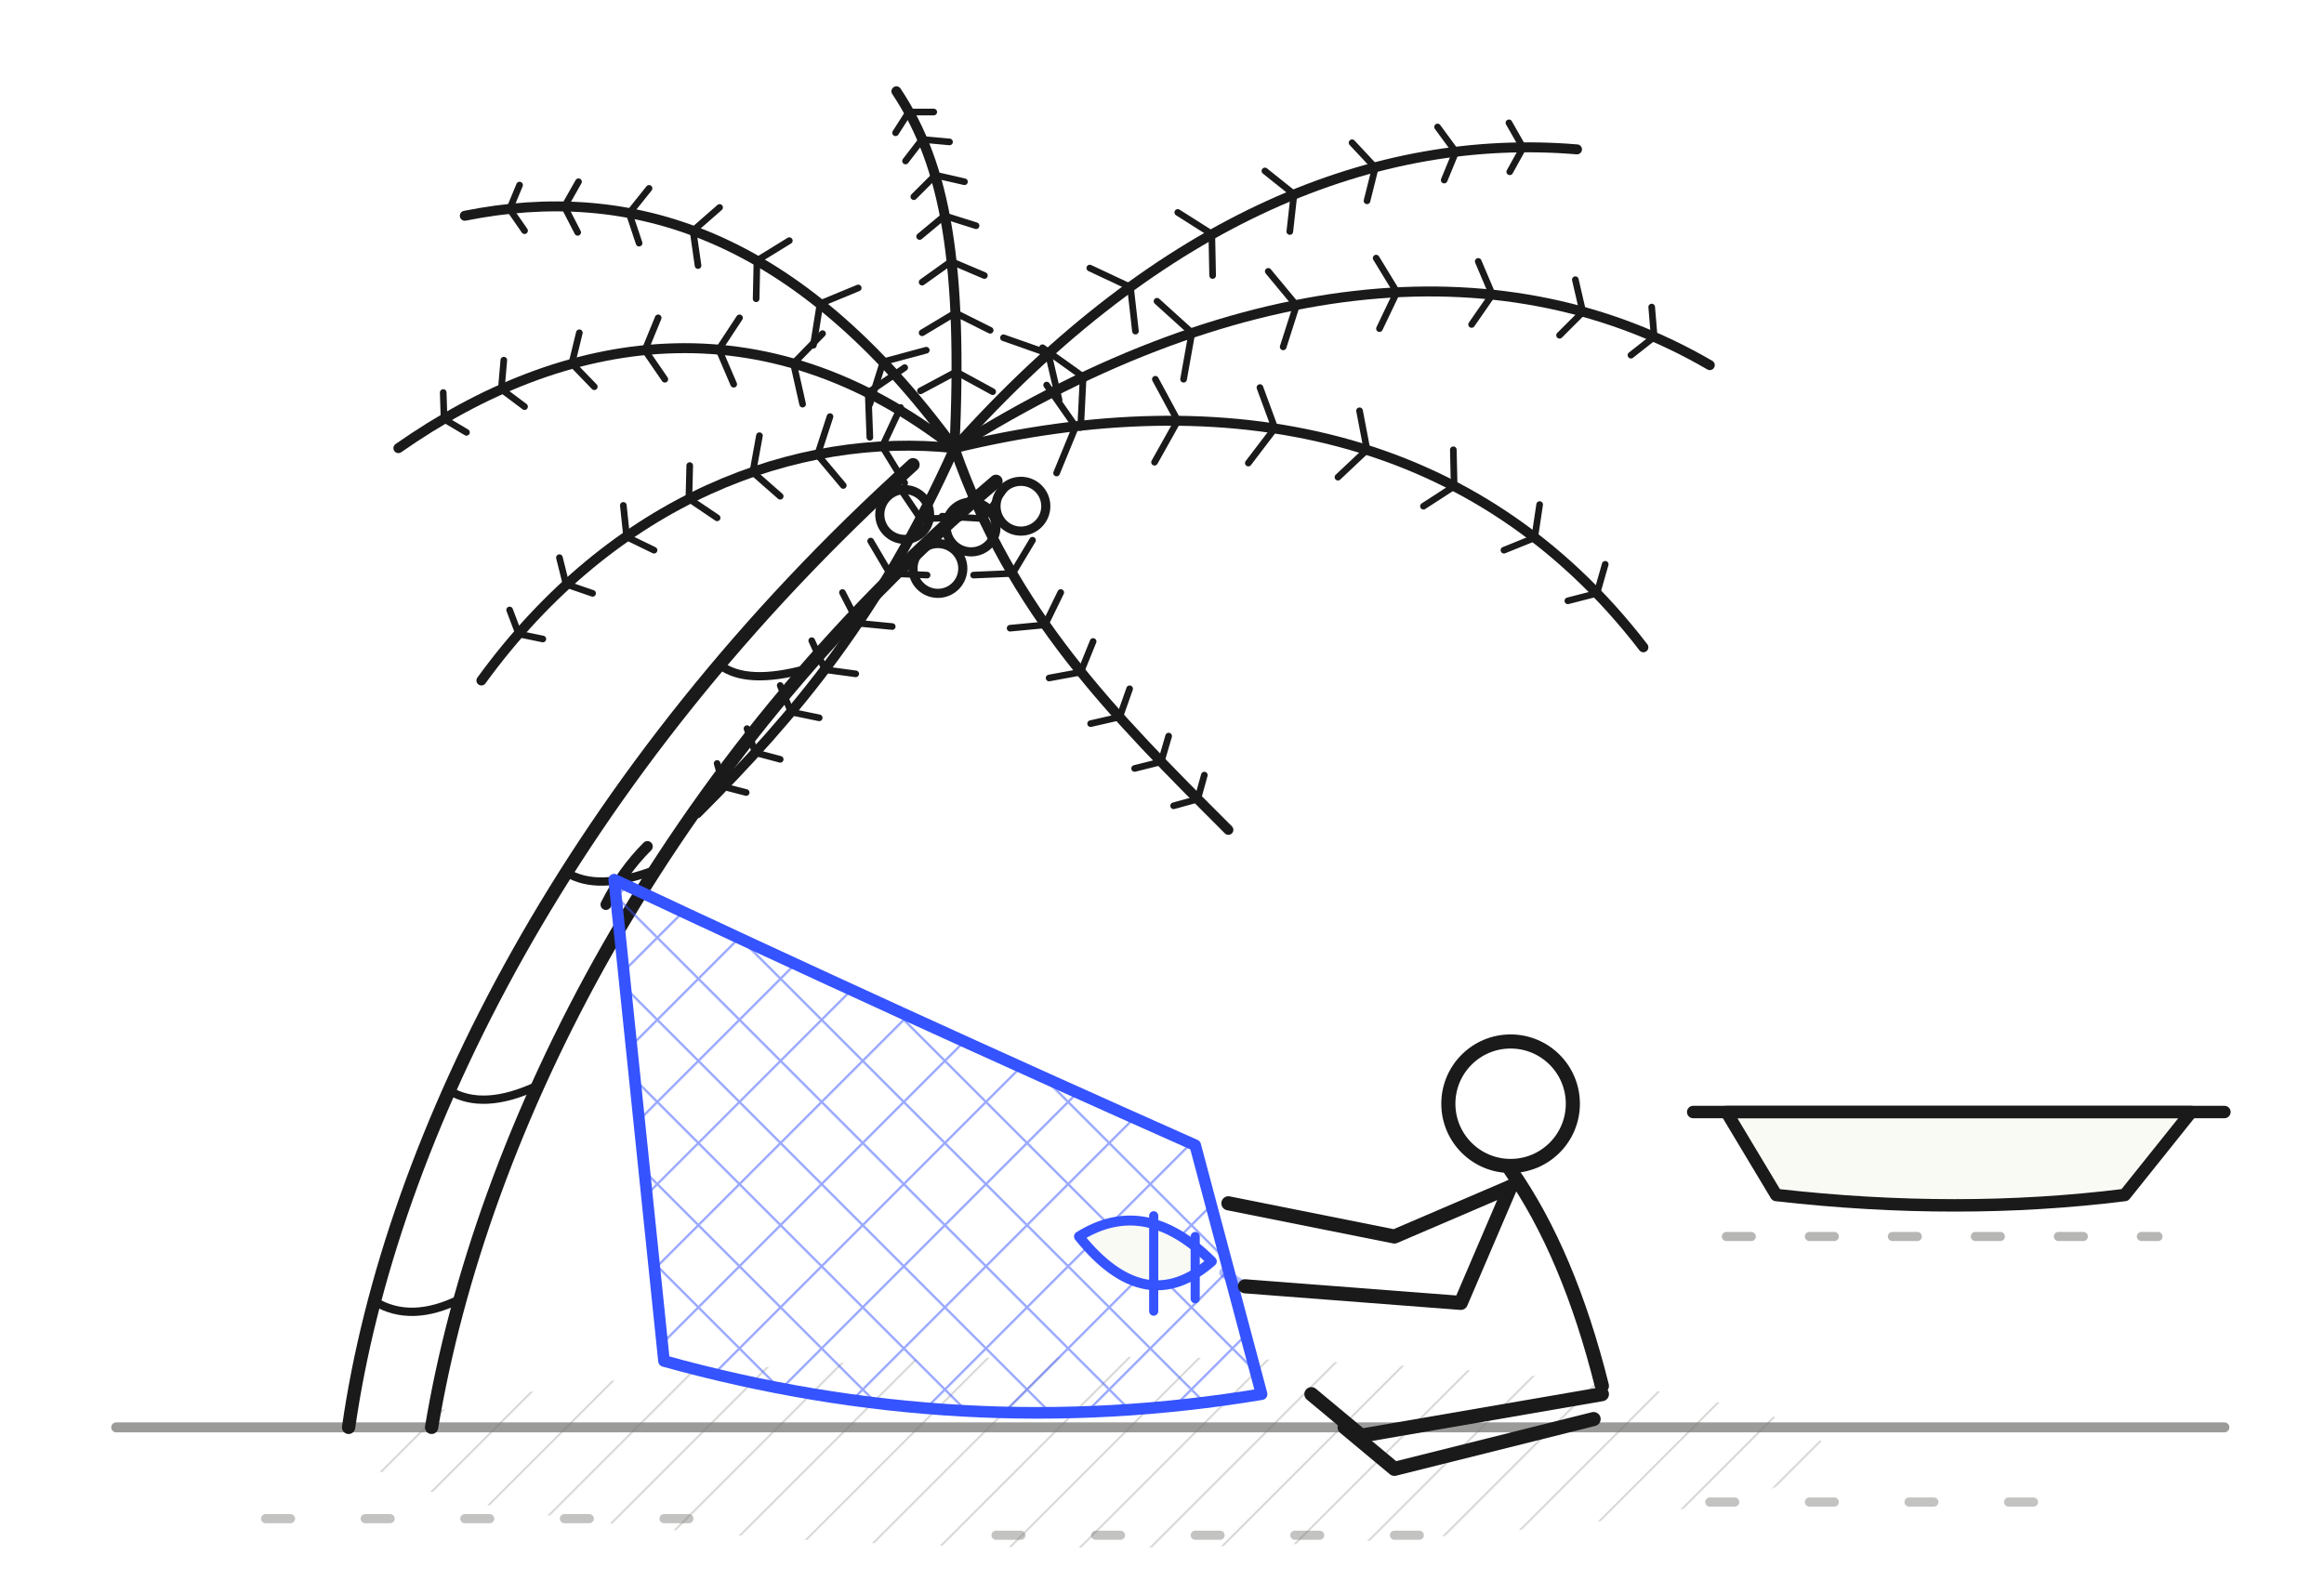
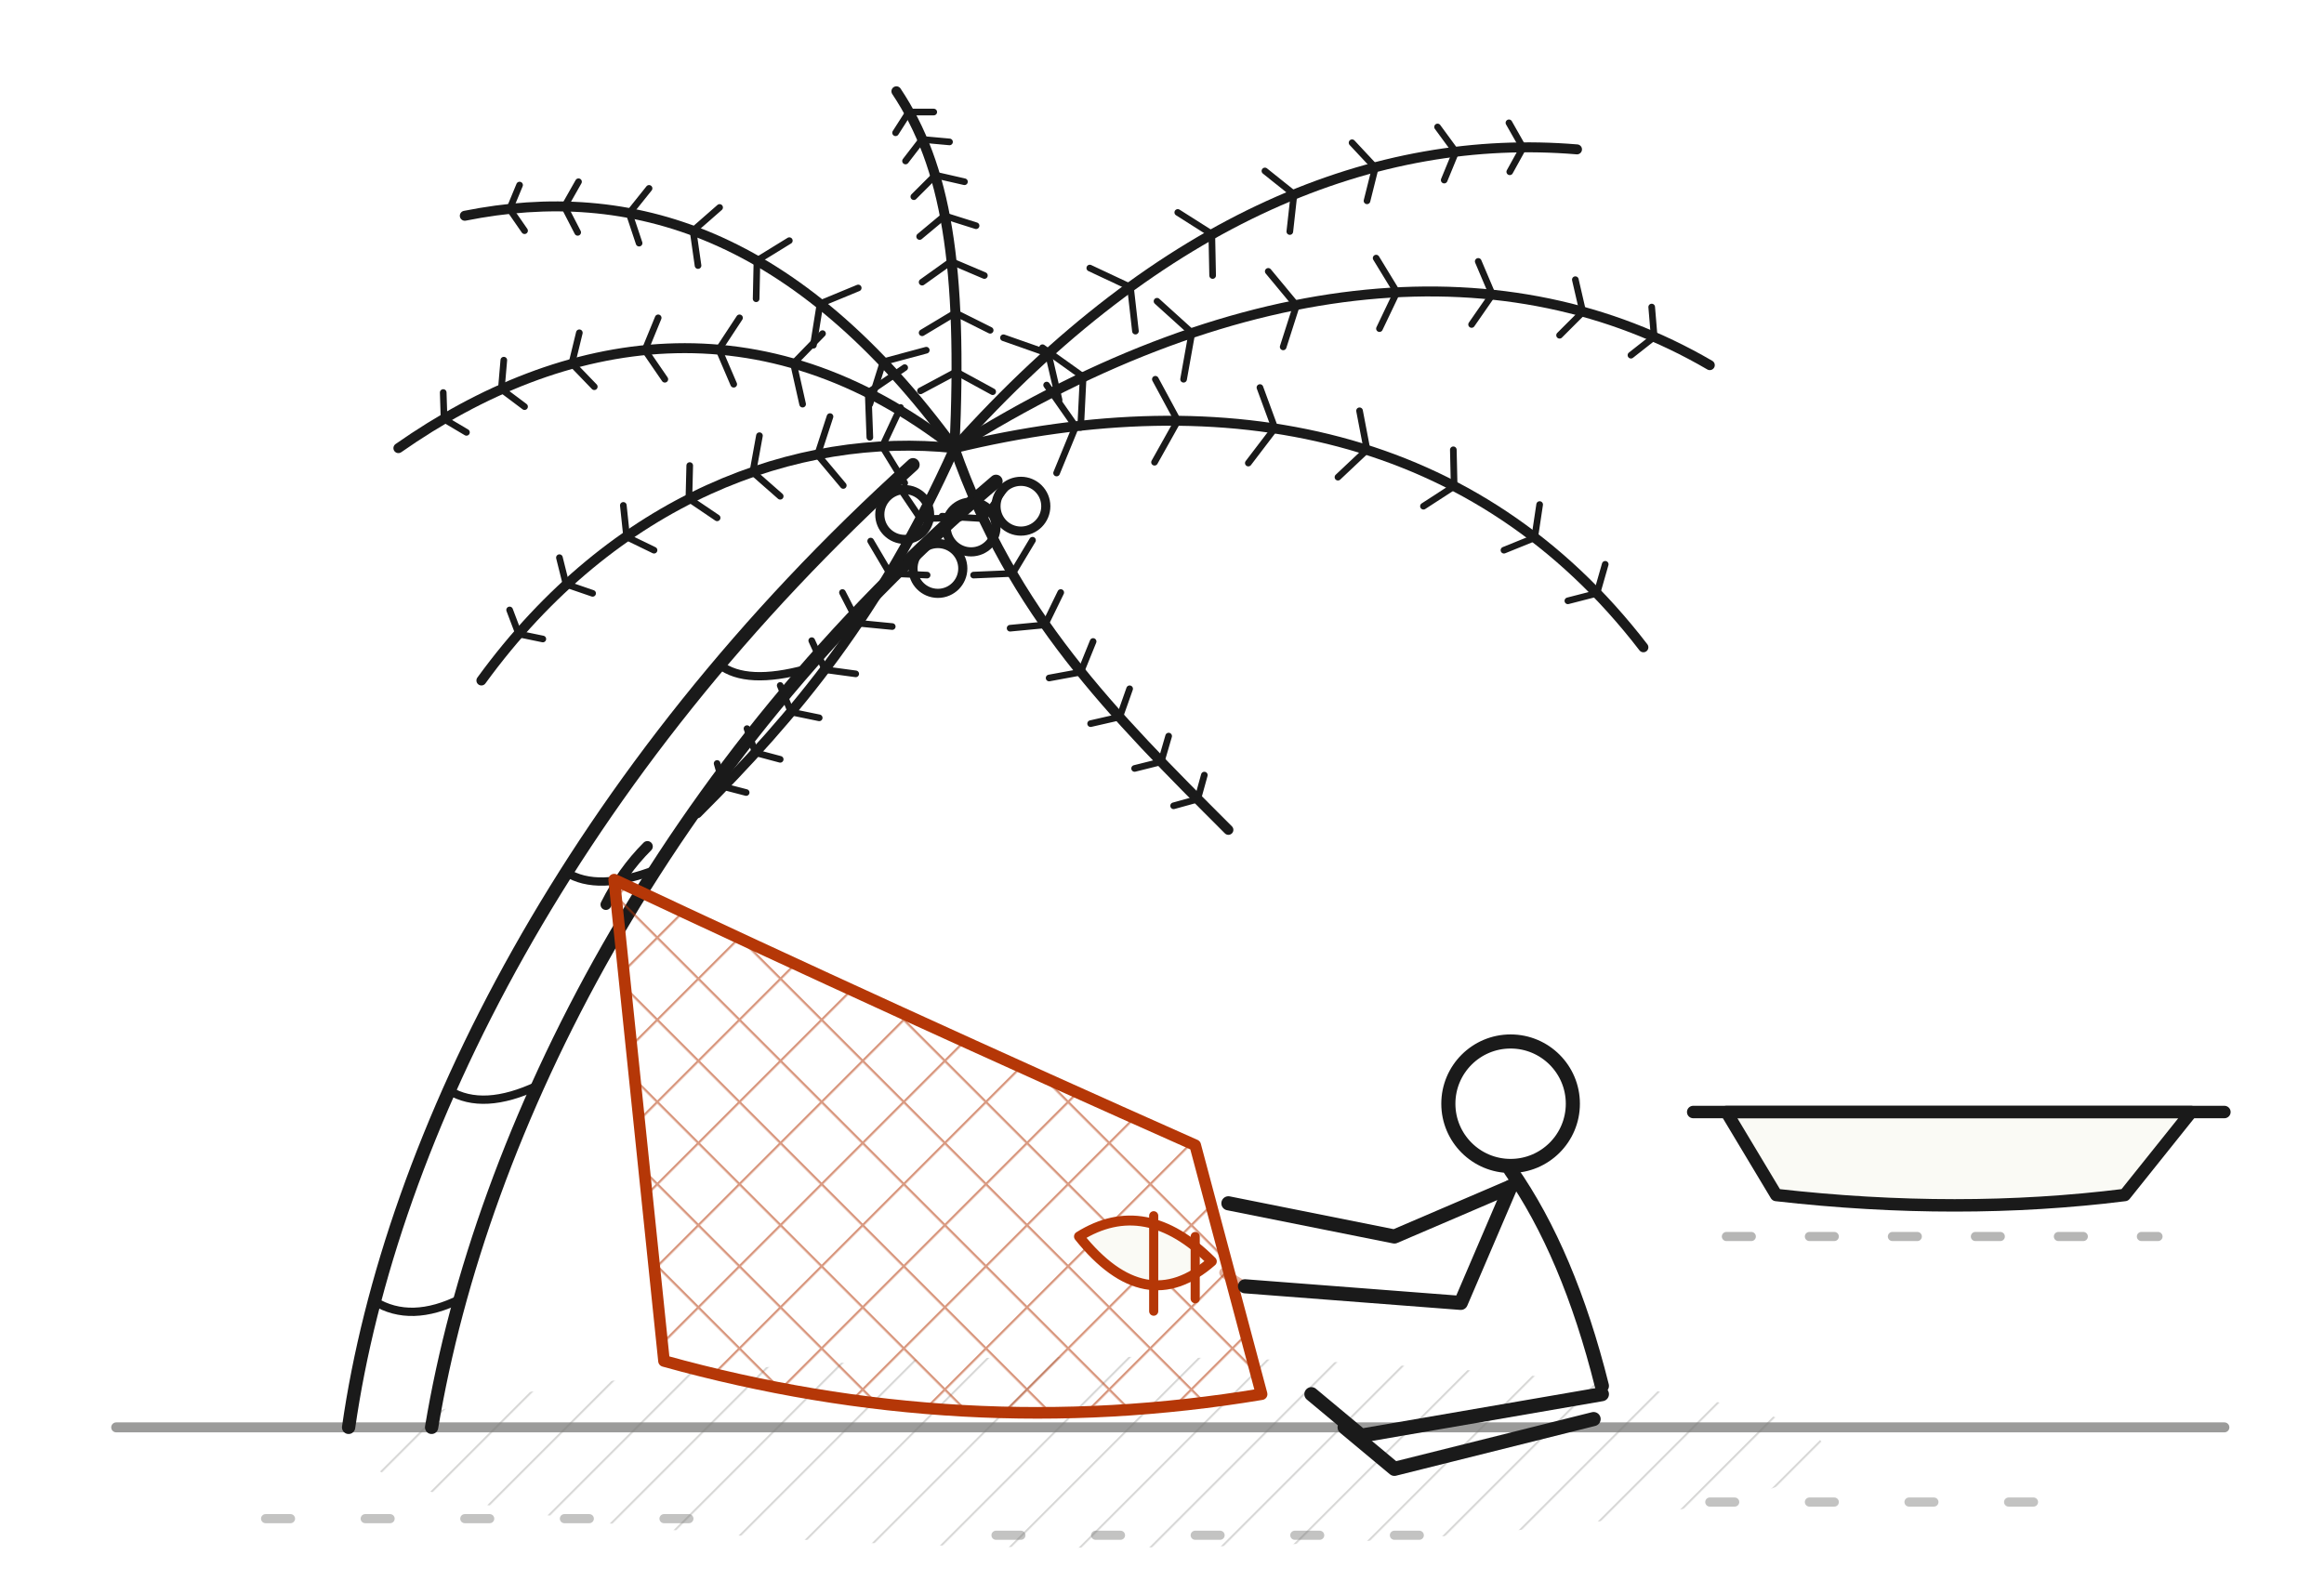
<svg xmlns="http://www.w3.org/2000/svg" viewBox="0 6 280 192" width="560" height="384" fill="none" stroke-linecap="round" stroke-linejoin="round" role="img" aria-label="A fisherman sitting cross-legged in the shade beside a beached boat, hunched over a net, mending a hole in it.">
  <style>
    .note-fig-ink        { stroke: #1a1a1a; }
-     .note-fig-net        { stroke: #3553ff; }
-     .note-fig-mesh-line  { stroke: #3553ff; opacity: 0.5; }
-     .note-fig-hole       { stroke: #3553ff; fill: #fafaf5; }
+     .note-fig-net        { stroke: #b53707; }
+     .note-fig-mesh-line  { stroke: #b53707; opacity: 0.5; }
+     .note-fig-hole       { stroke: #b53707; fill: #fafaf5; }
    .note-fig-hull       { fill: #fafaf5; }
    .note-fig-sand       { stroke: #7a7a78; }
-     .note-fig-motion     { stroke: #3553ff; opacity: 0.38; }
+     .note-fig-motion     { stroke: #b53707; opacity: 0.38; }
    .note-fig-shade-line { stroke: #7a7a78; opacity: 0.28; }
  </style>
  <defs>
    <pattern id="netMesh" width="7" height="7" patternUnits="userSpaceOnUse" patternTransform="rotate(45)">
      <path class="note-fig-mesh-line" d="M0,0 V7 M0,0 H7" stroke-width="0.55" />
    </pattern>
    <pattern id="shadeHatch" width="6" height="6" patternUnits="userSpaceOnUse" patternTransform="rotate(45)">
      <path class="note-fig-shade-line" d="M0,0 V6" stroke-width="0.5" />
    </pattern>
  </defs>
  <g class="note-fig-ink" stroke-width="1.5">
    <path class="note-fig-hull" d="M264,140 H208 L214,150 Q236,152.5 256,150 Z" />
    <path d="M268,140 H204" />
  </g>
  <path class="note-fig-sand" d="M14,178 H268" stroke-width="1.2" opacity="0.75" />
  <ellipse cx="132" cy="181" rx="88" ry="11.5" fill="url(#shadeHatch)" stroke="none" />
  <path class="note-fig-sand" d="M208,155 H260" stroke-width="1.1" stroke-dasharray="3 7" opacity="0.55" />
  <path class="note-fig-sand" d="M32,189 H86 M120,191 H172 M206,187 H252" stroke-width="1.1" stroke-dasharray="3 9" opacity="0.45" />
  <g class="note-fig-ink" stroke-width="1.6">
    <path d="M52,178 C58,142 80,98 120,64" />
    <path d="M42,178 C47,143 69,99 110,62" />
    <path d="M55.5,162.5 Q49.5,165.5 45.1,162.8" stroke-width="1" />
    <path d="M64.8,136.8 Q58.2,139.9 54.1,137.4" stroke-width="1" />
    <path d="M79,110.8 Q72,113.5 68.2,111.1" stroke-width="1" />
    <path d="M97.2,86.6 Q89.9,88.6 86.7,86.1" stroke-width="1" />
  </g>
  <g class="note-fig-ink" stroke-width="1.2">
    <path d="M115,60 C148,52 178,58 198,84" />
    <path d="M129.6,57.4 L127.3,63 M129.6,57.4 L126.1,52.4 M141.9,56.7 L139.1,61.7 M141.9,56.7 L139.2,51.7 M153.6,57.6 L150.4,61.8 M153.6,57.6 L151.8,52.7 M164.7,60.2 L161.2,63.5 M164.7,60.2 L163.8,55.5 M175.2,64.6 L171.5,67 M175.2,64.6 L175.1,60.2 M184.9,70.8 L181.2,72.3 M184.9,70.8 L185.5,66.8 M192.4,77.5 L188.9,78.4 M192.4,77.5 L193.4,74" stroke-width="0.8" />
    <path d="M115,60 C150,38 182,36 206,50" />
    <path d="M130.5,51.4 L130.2,57.5 M130.5,51.4 L125.6,47.9 M143.6,46.1 L142.6,51.7 M143.6,46.1 L139.4,42.3 M156.2,42.8 L154.6,47.8 M156.2,42.8 L152.8,38.7 M168.3,41.2 L166.2,45.6 M168.3,41.2 L165.8,37.1 M179.8,41.5 L177.3,45.1 M179.8,41.5 L178.1,37.5 M190.7,43.6 L187.9,46.4 M190.7,43.6 L189.8,39.7 M199.3,46.6 L196.5,48.8 M199.3,46.6 L199,43" stroke-width="0.8" />
    <path d="M115,60 C140,32 166,22 190,24" />
    <path d="M126.3,48.6 L127.6,54.2 M126.3,48.6 L120.9,46.7 M136.2,40.6 L136.8,45.9 M136.2,40.6 L131.3,38.3 M146,34.2 L146.1,39.2 M146,34.2 L141.9,31.6 M155.9,29.4 L155.4,33.9 M155.9,29.4 L152.4,26.6 M165.7,26.2 L164.7,30.2 M165.7,26.2 L162.9,23.2 M175.4,24.3 L174,27.7 M175.4,24.3 L173.2,21.3 M183.5,23.8 L181.9,26.7 M183.5,23.8 L181.8,20.8" stroke-width="0.8" />
    <path d="M115,60 C116,38 114,26 108,17" />
    <path d="M115.2,50.8 L119.6,53.2 M115.2,50.8 L110.9,53.1 M115.1,43.7 L119.3,45.8 M115.1,43.7 L111.1,46.1 M114.6,37.5 L118.6,39.2 M114.6,37.5 L111.1,40 M113.8,32 L117.6,33.2 M113.8,32 L110.8,34.5 M112.7,27.1 L116.2,27.9 M112.7,27.1 L110.1,29.7 M111.1,22.8 L114.4,23.1 M111.1,22.8 L109.1,25.4 M109.5,19.5 L112.5,19.5 M109.5,19.5 L107.9,22" stroke-width="0.8" />
    <path d="M115,60 C96,34 76,28 56,32" />
    <path d="M106.4,49.6 L111.6,48.2 M106.4,49.6 L104.8,54.7 M98.8,42.6 L103.4,40.7 M98.8,42.6 L98,47.6 M91.2,37.4 L95.1,35 M91.2,37.4 L91.1,42 M83.5,33.8 L86.7,31 M83.5,33.8 L84.1,38 M75.8,31.7 L78.2,28.7 M75.8,31.7 L77,35.3 M68,30.9 L69.7,27.9 M68,30.9 L69.6,34 M61.4,31.2 L62.6,28.3 M61.4,31.2 L63.2,33.8" stroke-width="0.8" />
    <path d="M115,60 C92,42 68,46 48,60" />
    <path d="M104.6,53.3 L109,50.3 M104.6,53.3 L104.8,58.7 M95.6,49.8 L99.1,46.2 M95.6,49.8 L96.7,54.7 M86.6,48.1 L89.1,44.3 M86.6,48.1 L88.4,52.3 M77.7,48.2 L79.3,44.3 M77.7,48.2 L80.1,51.7 M68.9,49.8 L69.8,46.1 M68.9,49.8 L71.6,52.6 M60.4,52.9 L60.7,49.4 M60.4,52.9 L63.2,55 M53.5,56.5 L53.4,53.3 M53.5,56.5 L56.2,58.1" stroke-width="0.8" />
    <path d="M115,60 C96,58 74,66 58,88" />
    <path d="M106.3,59.8 L108.5,55.1 M106.3,59.8 L109,64.2 M98.5,60.8 L100,56.2 M98.5,60.8 L101.6,64.5 M90.7,62.9 L91.5,58.5 M90.7,62.9 L94,65.8 M83,66.1 L83.1,62.1 M83,66.1 L86.4,68.4 M75.5,70.7 L75.1,66.9 M75.5,70.7 L78.8,72.3 M68.2,76.4 L67.4,73.2 M68.2,76.4 L71.4,77.5 M62.5,82.4 L61.4,79.5 M62.5,82.4 L65.4,83" stroke-width="0.8" />
    <path d="M115,60 C122,80 134,92 148,106" />
    <path d="M118.5,68.5 L113.5,68.2 M118.5,68.5 L121.4,64.4 M122,75.1 L117.3,75.3 M122,75.1 L124.4,71.1 M125.9,81.3 L121.7,81.7 M125.9,81.3 L127.8,77.4 M130.2,87 L126.4,87.7 M130.2,87 L131.7,83.3 M134.9,92.4 L131.4,93.2 M134.9,92.4 L136.1,89 M139.9,97.8 L136.7,98.6 M139.9,97.8 L140.8,94.7 M144.3,102.3 L141.4,103.1 M144.3,102.3 L145.1,99.4" stroke-width="0.8" />
    <path d="M115,60 C106,80 96,92 84,104" />
    <path d="M110.9,68.5 L108.2,64.5 M110.9,68.5 L115.7,68.4 M107.2,75.1 L104.9,71.2 M107.2,75.1 L111.7,75.3 M103.4,81.1 L101.5,77.4 M103.4,81.1 L107.5,81.5 M99.4,86.7 L97.8,83.2 M99.4,86.7 L103.1,87.2 M95.3,91.8 L94,88.6 M95.3,91.8 L98.7,92.5 M91,96.7 L90,93.8 M91,96.7 L94,97.5 M87.2,100.8 L86.4,98 M87.2,100.8 L89.9,101.5" stroke-width="0.8" />
  </g>
  <g class="note-fig-ink" stroke-width="1.1">
    <circle cx="109" cy="68" r="3" />
    <circle cx="117" cy="69.5" r="3" />
    <circle cx="113" cy="74.5" r="3" />
    <circle cx="123" cy="67" r="3" />
  </g>
  <path class="note-fig-ink" d="M78,108 Q75,111 73,115" stroke-width="1.3" />
  <path class="note-fig-net" d="M74,112 Q108,128 144,144 L152,174 Q116,180 80,170 Z" stroke-width="1.4" fill="url(#netMesh)" />
  <path class="note-fig-hole" d="M146,158 Q138,150 130,155 Q138,165 146,158 Z" stroke-width="1.2" />
  <path class="note-fig-net" d="M144,155 V162.5 M139,152.5 V164" stroke-width="1.1" />
  <path class="note-fig-motion" d="M150,161 Q148,160 146,158" stroke-width="1.2" stroke-dasharray="3 3" />
  <g class="note-fig-ink" stroke-width="1.7">
    <circle cx="182" cy="139" r="7.5" />
    <path d="M182,147 Q189,157 193,173" />
    <path d="M193,174 L164,179 L158,174" />
    <path d="M192,177 L168,183 L162,178" />
    <path d="M182,149 L168,155 L148,151" />
    <path d="M182,149 L176,163 L150,161" />
  </g>
</svg>
